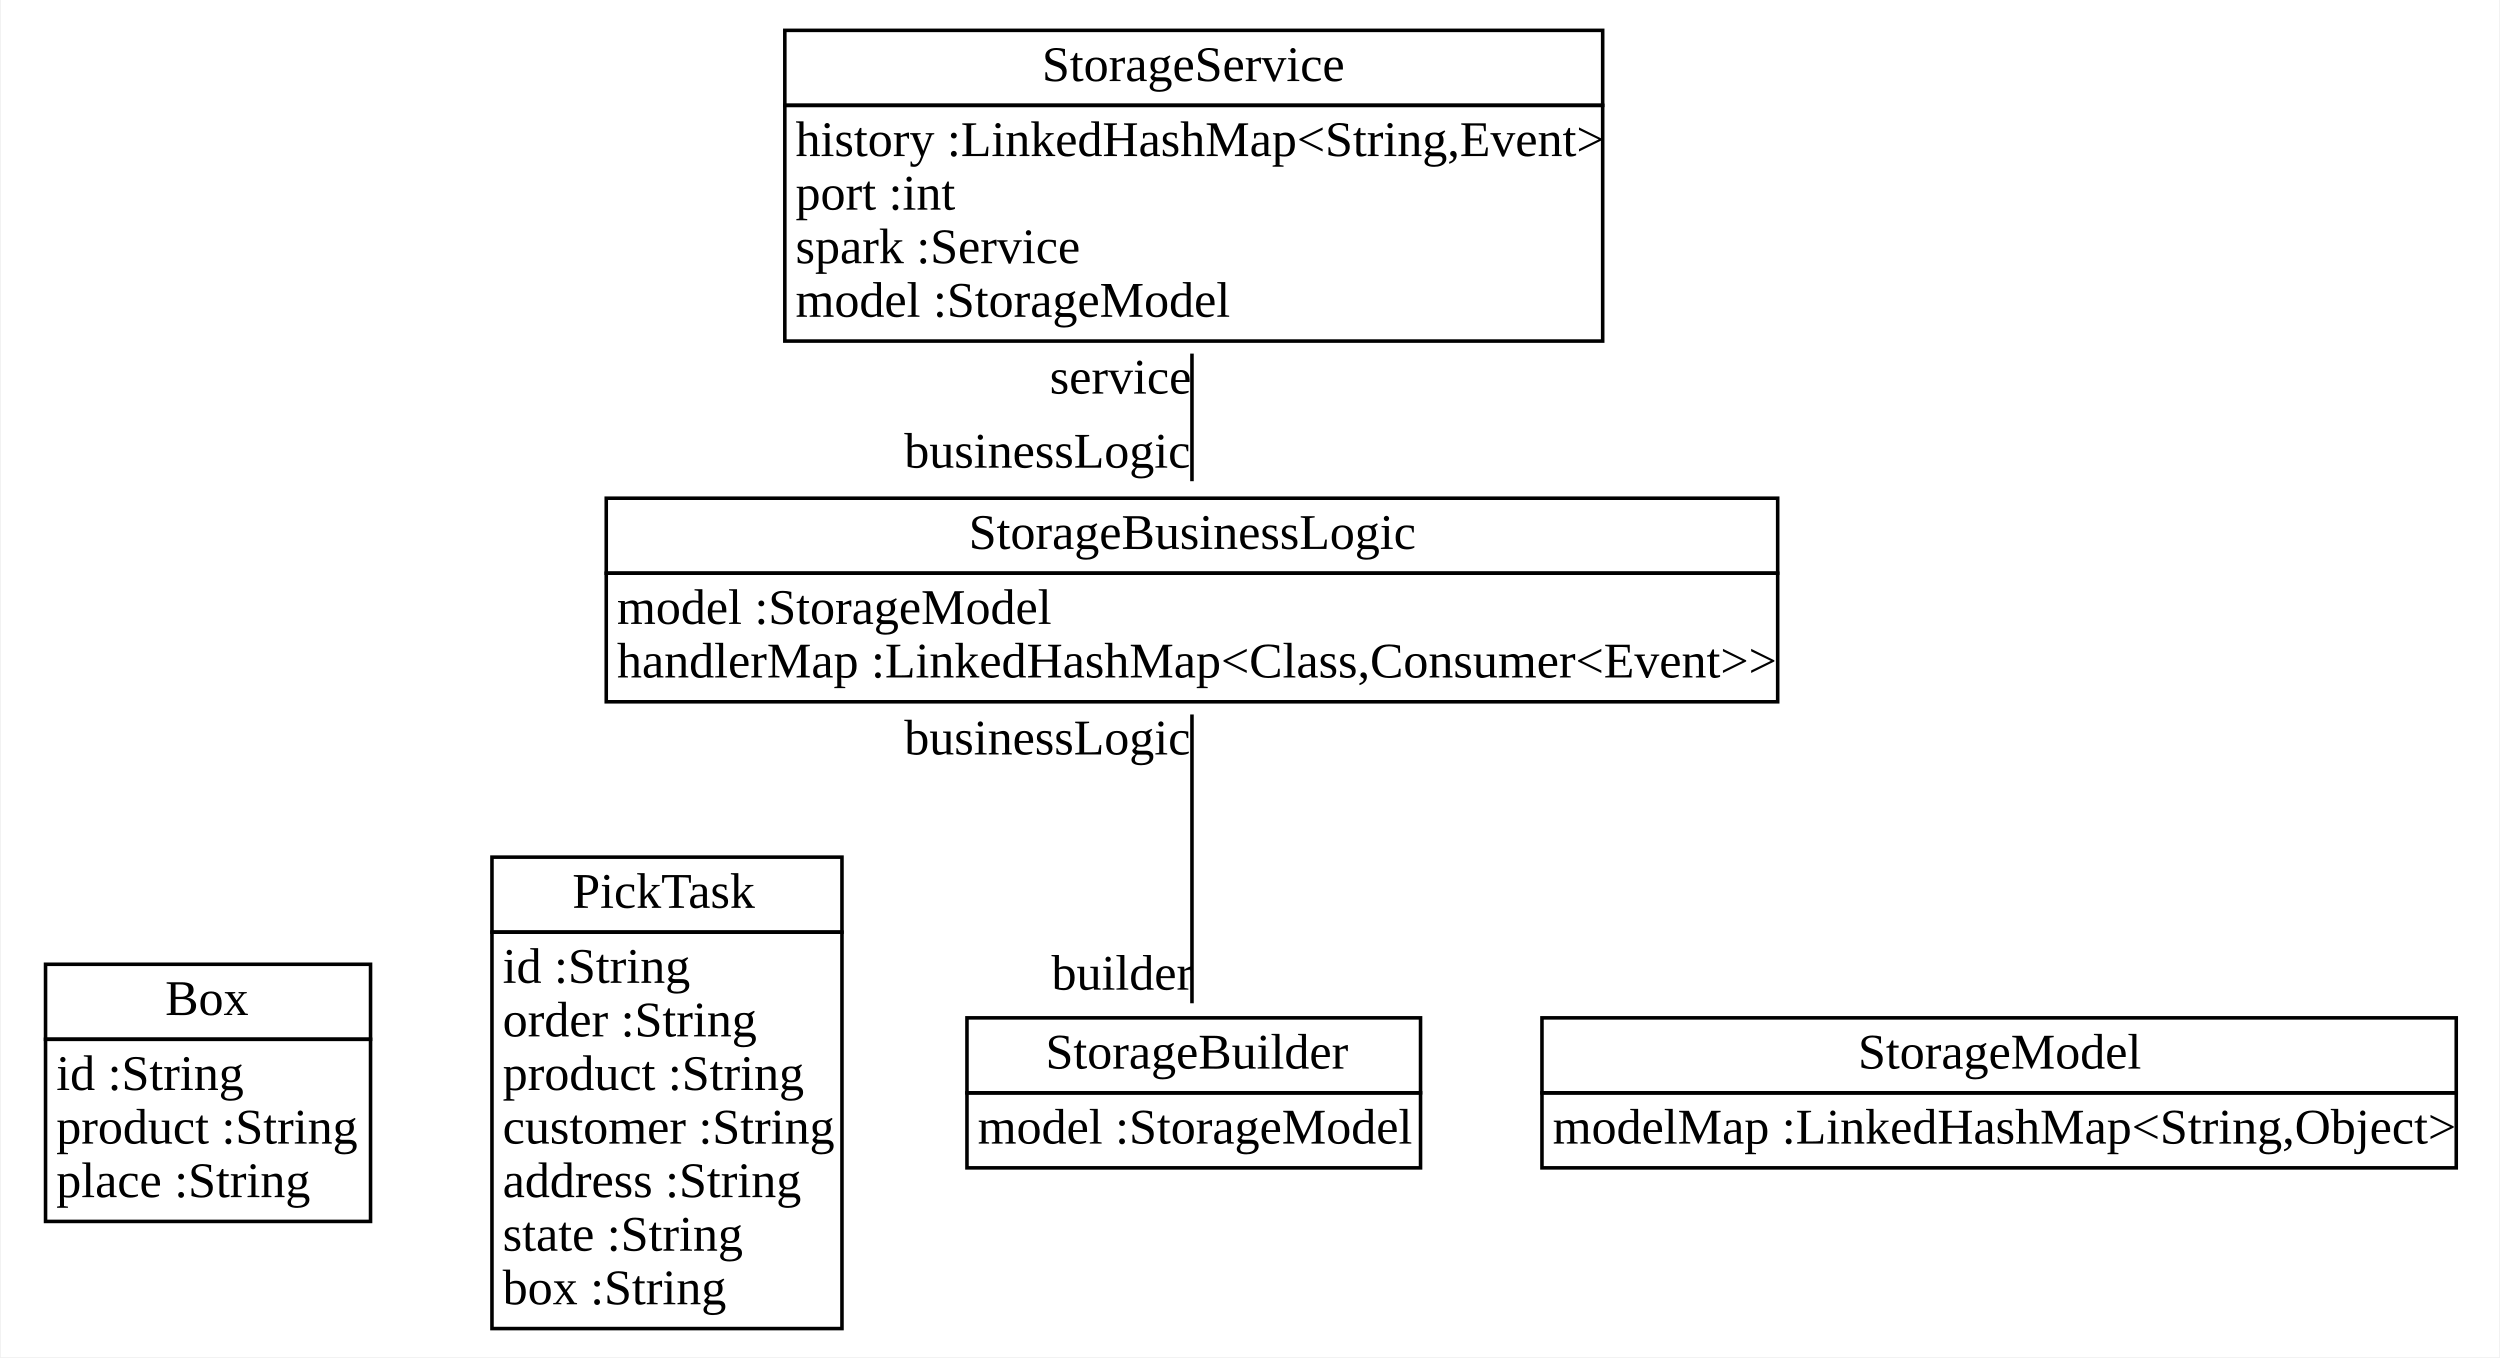
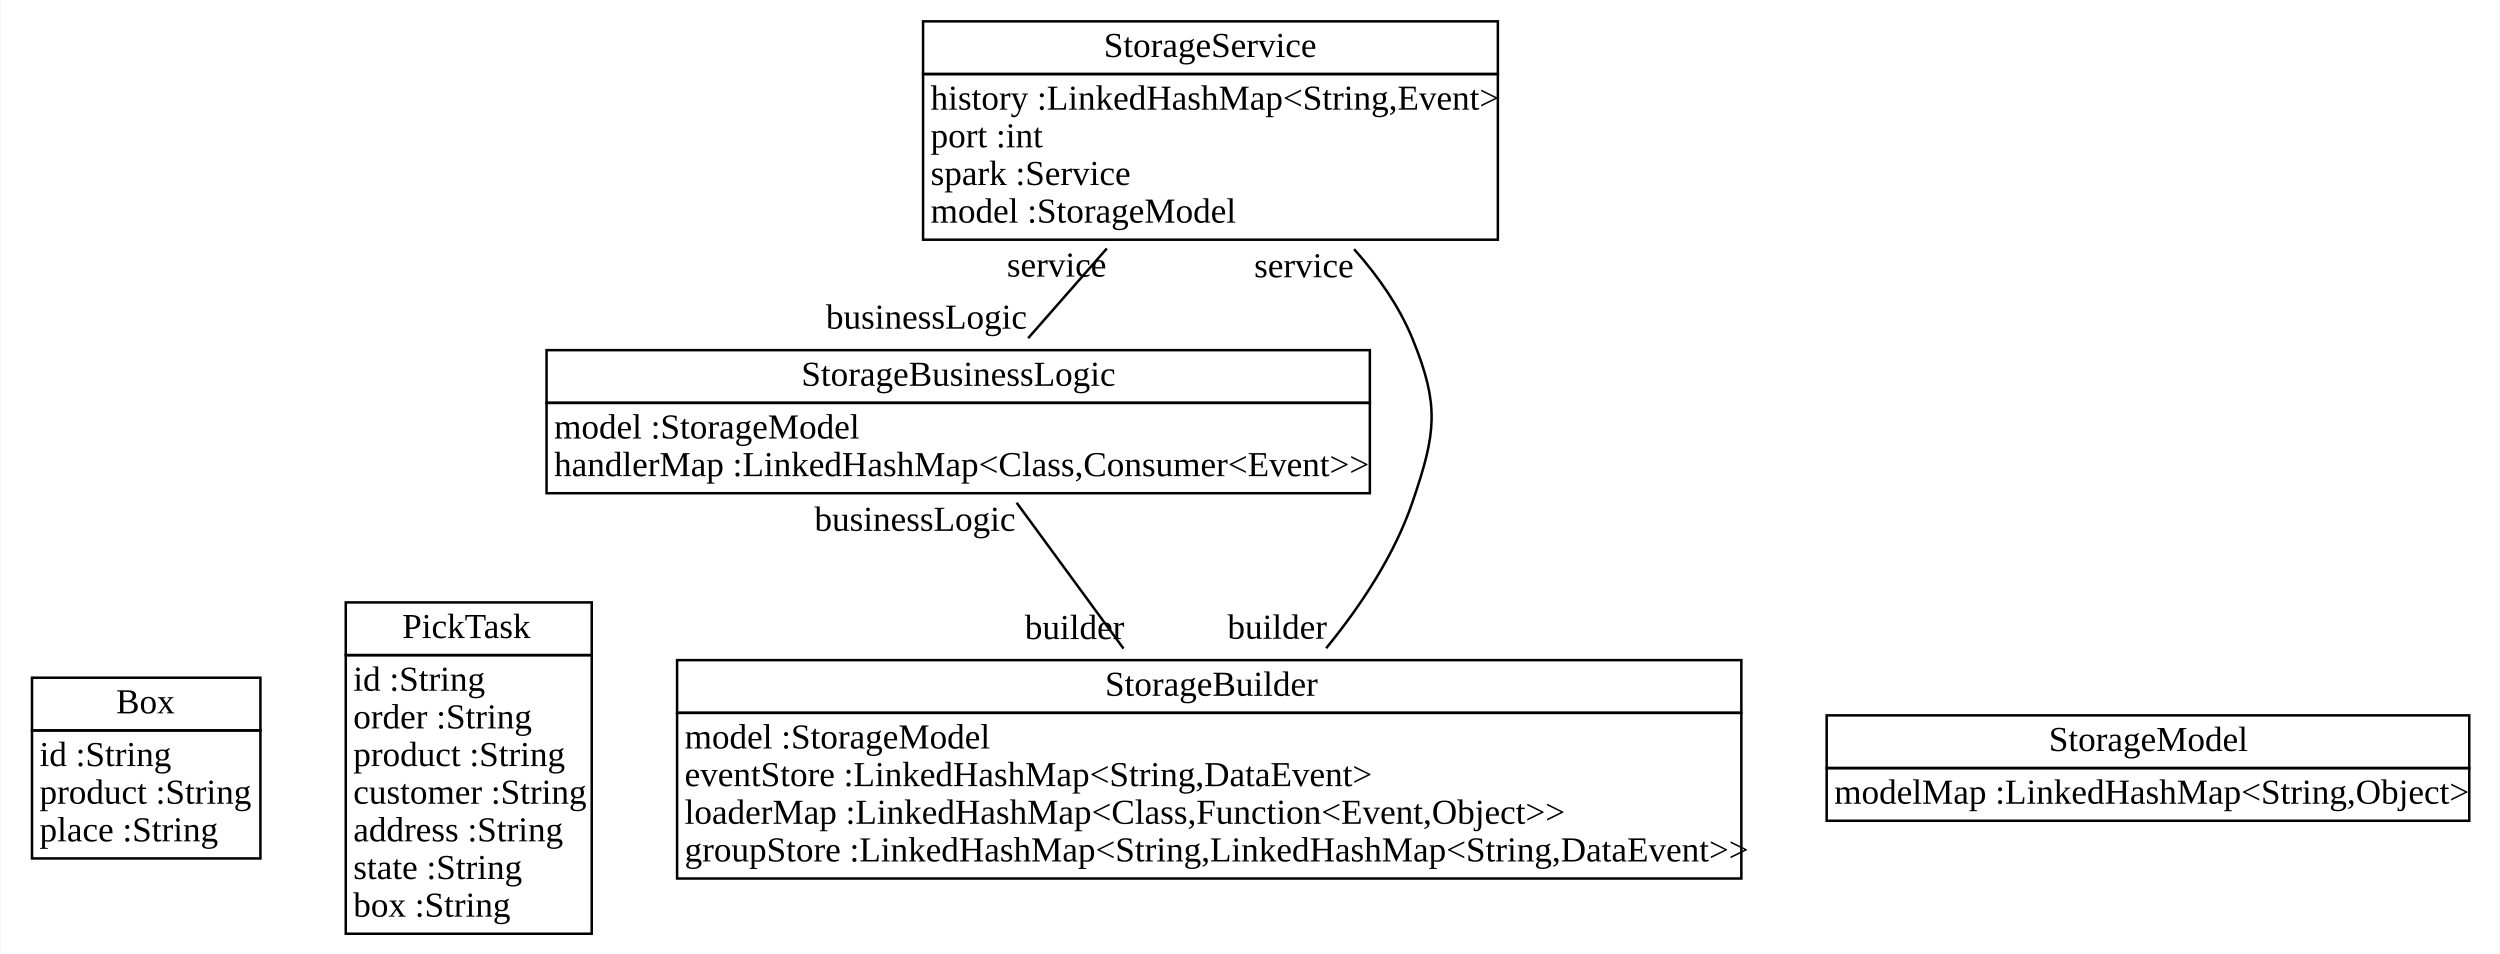
- <svg xmlns="http://www.w3.org/2000/svg" width="700px" height="380px" viewBox="0.00 0.00 699.50 380.00">
+ <svg xmlns="http://www.w3.org/2000/svg" width="996px" height="380px" viewBox="0.00 0.00 995.50 380.00">
  <g id="graph0" class="graph" transform="scale(1.0 1.0) rotate(0) translate(4 376)">
-     <polygon fill="white" stroke="none" points="-4,4 -4,-376 695.5,-376 695.5,4 -4,4" />
+     <polygon fill="white" stroke="none" points="-4,4 -4,-376 991.5,-376 991.5,4 -4,4" />
    <g id="node1" class="node">
      <polygon fill="none" stroke="black" points="8.5,-85 8.5,-106 99.5,-106 99.5,-85 8.5,-85" />
      <text text-anchor="start" x="42" y="-91.8" font-family="Times New Roman,serif" font-size="14.00">Box</text>
      <polygon fill="none" stroke="black" points="8.5,-34 8.5,-85 99.5,-85 99.5,-34 8.5,-34" />
      <text text-anchor="start" x="11.5" y="-70.8" font-family="Times New Roman,serif" font-size="14.00">id :String</text>
      <text text-anchor="start" x="11.5" y="-55.8" font-family="Times New Roman,serif" font-size="14.00">product :String</text>
      <text text-anchor="start" x="11.5" y="-40.8" font-family="Times New Roman,serif" font-size="14.00">place :String</text>
    </g>
    <g id="node2" class="node">
      <polygon fill="none" stroke="black" points="133.5,-115 133.5,-136 231.5,-136 231.5,-115 133.5,-115" />
      <text text-anchor="start" x="156" y="-121.8" font-family="Times New Roman,serif" font-size="14.00">PickTask</text>
      <polygon fill="none" stroke="black" points="133.5,-4 133.5,-115 231.5,-115 231.5,-4 133.5,-4" />
      <text text-anchor="start" x="136.5" y="-100.8" font-family="Times New Roman,serif" font-size="14.00">id :String</text>
      <text text-anchor="start" x="136.5" y="-85.8" font-family="Times New Roman,serif" font-size="14.00">order :String</text>
      <text text-anchor="start" x="136.5" y="-70.8" font-family="Times New Roman,serif" font-size="14.00">product :String</text>
      <text text-anchor="start" x="136.5" y="-55.8" font-family="Times New Roman,serif" font-size="14.00">customer :String</text>
      <text text-anchor="start" x="136.5" y="-40.8" font-family="Times New Roman,serif" font-size="14.00">address :String</text>
      <text text-anchor="start" x="136.5" y="-25.8" font-family="Times New Roman,serif" font-size="14.00">state :String</text>
      <text text-anchor="start" x="136.5" y="-10.8" font-family="Times New Roman,serif" font-size="14.00">box :String</text>
    </g>
    <g id="node3" class="node">
-       <polygon fill="none" stroke="black" points="266.5,-70 266.5,-91 393.5,-91 393.5,-70 266.5,-70" />
-       <text text-anchor="start" x="288.5" y="-76.8" font-family="Times New Roman,serif" font-size="14.00">StorageBuilder</text>
-       <polygon fill="none" stroke="black" points="266.5,-49 266.5,-70 393.5,-70 393.5,-49 266.5,-49" />
-       <text text-anchor="start" x="269.5" y="-55.8" font-family="Times New Roman,serif" font-size="14.00">model :StorageModel</text>
+       <polygon fill="none" stroke="black" points="265.5,-92 265.5,-113 689.5,-113 689.5,-92 265.5,-92" />
+       <text text-anchor="start" x="436" y="-98.8" font-family="Times New Roman,serif" font-size="14.00">StorageBuilder</text>
+       <polygon fill="none" stroke="black" points="265.5,-26 265.5,-92 689.5,-92 689.5,-26 265.5,-26" />
+       <text text-anchor="start" x="268.5" y="-77.8" font-family="Times New Roman,serif" font-size="14.00">model :StorageModel</text>
+       <text text-anchor="start" x="268.5" y="-62.8" font-family="Times New Roman,serif" font-size="14.00">eventStore :LinkedHashMap&lt;String,DataEvent&gt;</text>
+       <text text-anchor="start" x="268.5" y="-47.8" font-family="Times New Roman,serif" font-size="14.00">loaderMap :LinkedHashMap&lt;Class,Function&lt;Event,Object&gt;&gt;</text>
+       <text text-anchor="start" x="268.5" y="-32.8" font-family="Times New Roman,serif" font-size="14.00">groupStore :LinkedHashMap&lt;String,LinkedHashMap&lt;String,DataEvent&gt;&gt;</text>
    </g>
    <g id="node4" class="node">
-       <polygon fill="none" stroke="black" points="165.5,-215.5 165.5,-236.5 493.5,-236.5 493.5,-215.5 165.5,-215.5" />
-       <text text-anchor="start" x="267" y="-222.3" font-family="Times New Roman,serif" font-size="14.00">StorageBusinessLogic</text>
-       <polygon fill="none" stroke="black" points="165.5,-179.5 165.5,-215.5 493.5,-215.5 493.5,-179.5 165.5,-179.5" />
-       <text text-anchor="start" x="168.5" y="-201.3" font-family="Times New Roman,serif" font-size="14.00">model :StorageModel</text>
-       <text text-anchor="start" x="168.5" y="-186.3" font-family="Times New Roman,serif" font-size="14.00">handlerMap :LinkedHashMap&lt;Class,Consumer&lt;Event&gt;&gt;</text>
+       <polygon fill="none" stroke="black" points="213.5,-215.5 213.5,-236.5 541.5,-236.5 541.5,-215.5 213.5,-215.5" />
+       <text text-anchor="start" x="315" y="-222.3" font-family="Times New Roman,serif" font-size="14.00">StorageBusinessLogic</text>
+       <polygon fill="none" stroke="black" points="213.5,-179.5 213.5,-215.5 541.5,-215.5 541.5,-179.5 213.5,-179.5" />
+       <text text-anchor="start" x="216.5" y="-201.3" font-family="Times New Roman,serif" font-size="14.00">model :StorageModel</text>
+       <text text-anchor="start" x="216.5" y="-186.3" font-family="Times New Roman,serif" font-size="14.00">handlerMap :LinkedHashMap&lt;Class,Consumer&lt;Event&gt;&gt;</text>
    </g>
    <g id="edge1" class="edge">
-       <path fill="none" stroke="black" d="M329.5,-95.089C329.5,-117.591 329.5,-151.316 329.5,-175.955" />
-       <text text-anchor="middle" x="289" y="-164.755" font-family="Times New Roman,serif" font-size="14.00">businessLogic</text>
-       <text text-anchor="middle" x="310" y="-98.889" font-family="Times New Roman,serif" font-size="14.00">builder</text>
+       <path fill="none" stroke="black" d="M443.365,-117.594C429.333,-136.747 413.442,-158.44 400.784,-175.717" />
+       <text text-anchor="middle" x="360.284" y="-164.517" font-family="Times New Roman,serif" font-size="14.00">businessLogic</text>
+       <text text-anchor="middle" x="423.865" y="-121.394" font-family="Times New Roman,serif" font-size="14.00">builder</text>
    </g>
    <g id="node6" class="node">
-       <polygon fill="none" stroke="black" points="215.5,-346.5 215.5,-367.5 444.5,-367.5 444.5,-346.5 215.5,-346.5" />
-       <text text-anchor="start" x="287.5" y="-353.3" font-family="Times New Roman,serif" font-size="14.00">StorageService</text>
-       <polygon fill="none" stroke="black" points="215.5,-280.5 215.5,-346.5 444.5,-346.5 444.5,-280.5 215.5,-280.5" />
-       <text text-anchor="start" x="218.5" y="-332.3" font-family="Times New Roman,serif" font-size="14.00">history :LinkedHashMap&lt;String,Event&gt;</text>
-       <text text-anchor="start" x="218.5" y="-317.3" font-family="Times New Roman,serif" font-size="14.00">port :int</text>
-       <text text-anchor="start" x="218.5" y="-302.3" font-family="Times New Roman,serif" font-size="14.00">spark :Service</text>
-       <text text-anchor="start" x="218.5" y="-287.3" font-family="Times New Roman,serif" font-size="14.00">model :StorageModel</text>
+       <polygon fill="none" stroke="black" points="363.5,-346.5 363.5,-367.5 592.5,-367.5 592.5,-346.5 363.5,-346.5" />
+       <text text-anchor="start" x="435.5" y="-353.3" font-family="Times New Roman,serif" font-size="14.00">StorageService</text>
+       <polygon fill="none" stroke="black" points="363.5,-280.5 363.5,-346.5 592.5,-346.5 592.5,-280.5 363.5,-280.5" />
+       <text text-anchor="start" x="366.5" y="-332.3" font-family="Times New Roman,serif" font-size="14.00">history :LinkedHashMap&lt;String,Event&gt;</text>
+       <text text-anchor="start" x="366.5" y="-317.3" font-family="Times New Roman,serif" font-size="14.00">port :int</text>
+       <text text-anchor="start" x="366.5" y="-302.3" font-family="Times New Roman,serif" font-size="14.00">spark :Service</text>
+       <text text-anchor="start" x="366.5" y="-287.3" font-family="Times New Roman,serif" font-size="14.00">model :StorageModel</text>
    </g>
    <g id="edge2" class="edge">
-       <path fill="none" stroke="black" d="M329.5,-241.255C329.5,-252.324 329.5,-264.983 329.5,-276.998" />
-       <text text-anchor="middle" x="309.5" y="-265.798" font-family="Times New Roman,serif" font-size="14.00">service</text>
-       <text text-anchor="middle" x="289" y="-245.055" font-family="Times New Roman,serif" font-size="14.00">businessLogic</text>
+       <path fill="none" stroke="black" d="M524.086,-117.737C537.92,-134.668 551.294,-154.862 558.5,-176 567.821,-203.344 569.433,-214.26 558.5,-241 553.183,-254.006 544.717,-266.067 535.222,-276.729" />
+       <text text-anchor="middle" x="515.222" y="-265.529" font-family="Times New Roman,serif" font-size="14.00">service</text>
+       <text text-anchor="middle" x="504.586" y="-121.537" font-family="Times New Roman,serif" font-size="14.00">builder</text>
+     </g>
+     <g id="edge3" class="edge">
+       <path fill="none" stroke="black" d="M405.356,-241.255C415.065,-252.324 426.169,-264.983 436.709,-276.998" />
+       <text text-anchor="middle" x="416.709" y="-265.798" font-family="Times New Roman,serif" font-size="14.00">service</text>
+       <text text-anchor="middle" x="364.856" y="-245.055" font-family="Times New Roman,serif" font-size="14.00">businessLogic</text>
    </g>
    <g id="node5" class="node">
-       <polygon fill="none" stroke="black" points="427.5,-70 427.5,-91 683.5,-91 683.5,-70 427.5,-70" />
-       <text text-anchor="start" x="516" y="-76.8" font-family="Times New Roman,serif" font-size="14.00">StorageModel</text>
-       <polygon fill="none" stroke="black" points="427.5,-49 427.5,-70 683.5,-70 683.5,-49 427.5,-49" />
-       <text text-anchor="start" x="430.5" y="-55.8" font-family="Times New Roman,serif" font-size="14.00">modelMap :LinkedHashMap&lt;String,Object&gt;</text>
+       <polygon fill="none" stroke="black" points="723.5,-70 723.5,-91 979.5,-91 979.5,-70 723.5,-70" />
+       <text text-anchor="start" x="812" y="-76.8" font-family="Times New Roman,serif" font-size="14.00">StorageModel</text>
+       <polygon fill="none" stroke="black" points="723.5,-49 723.5,-70 979.5,-70 979.5,-49 723.5,-49" />
+       <text text-anchor="start" x="726.5" y="-55.8" font-family="Times New Roman,serif" font-size="14.00">modelMap :LinkedHashMap&lt;String,Object&gt;</text>
    </g>
  </g>
</svg>
